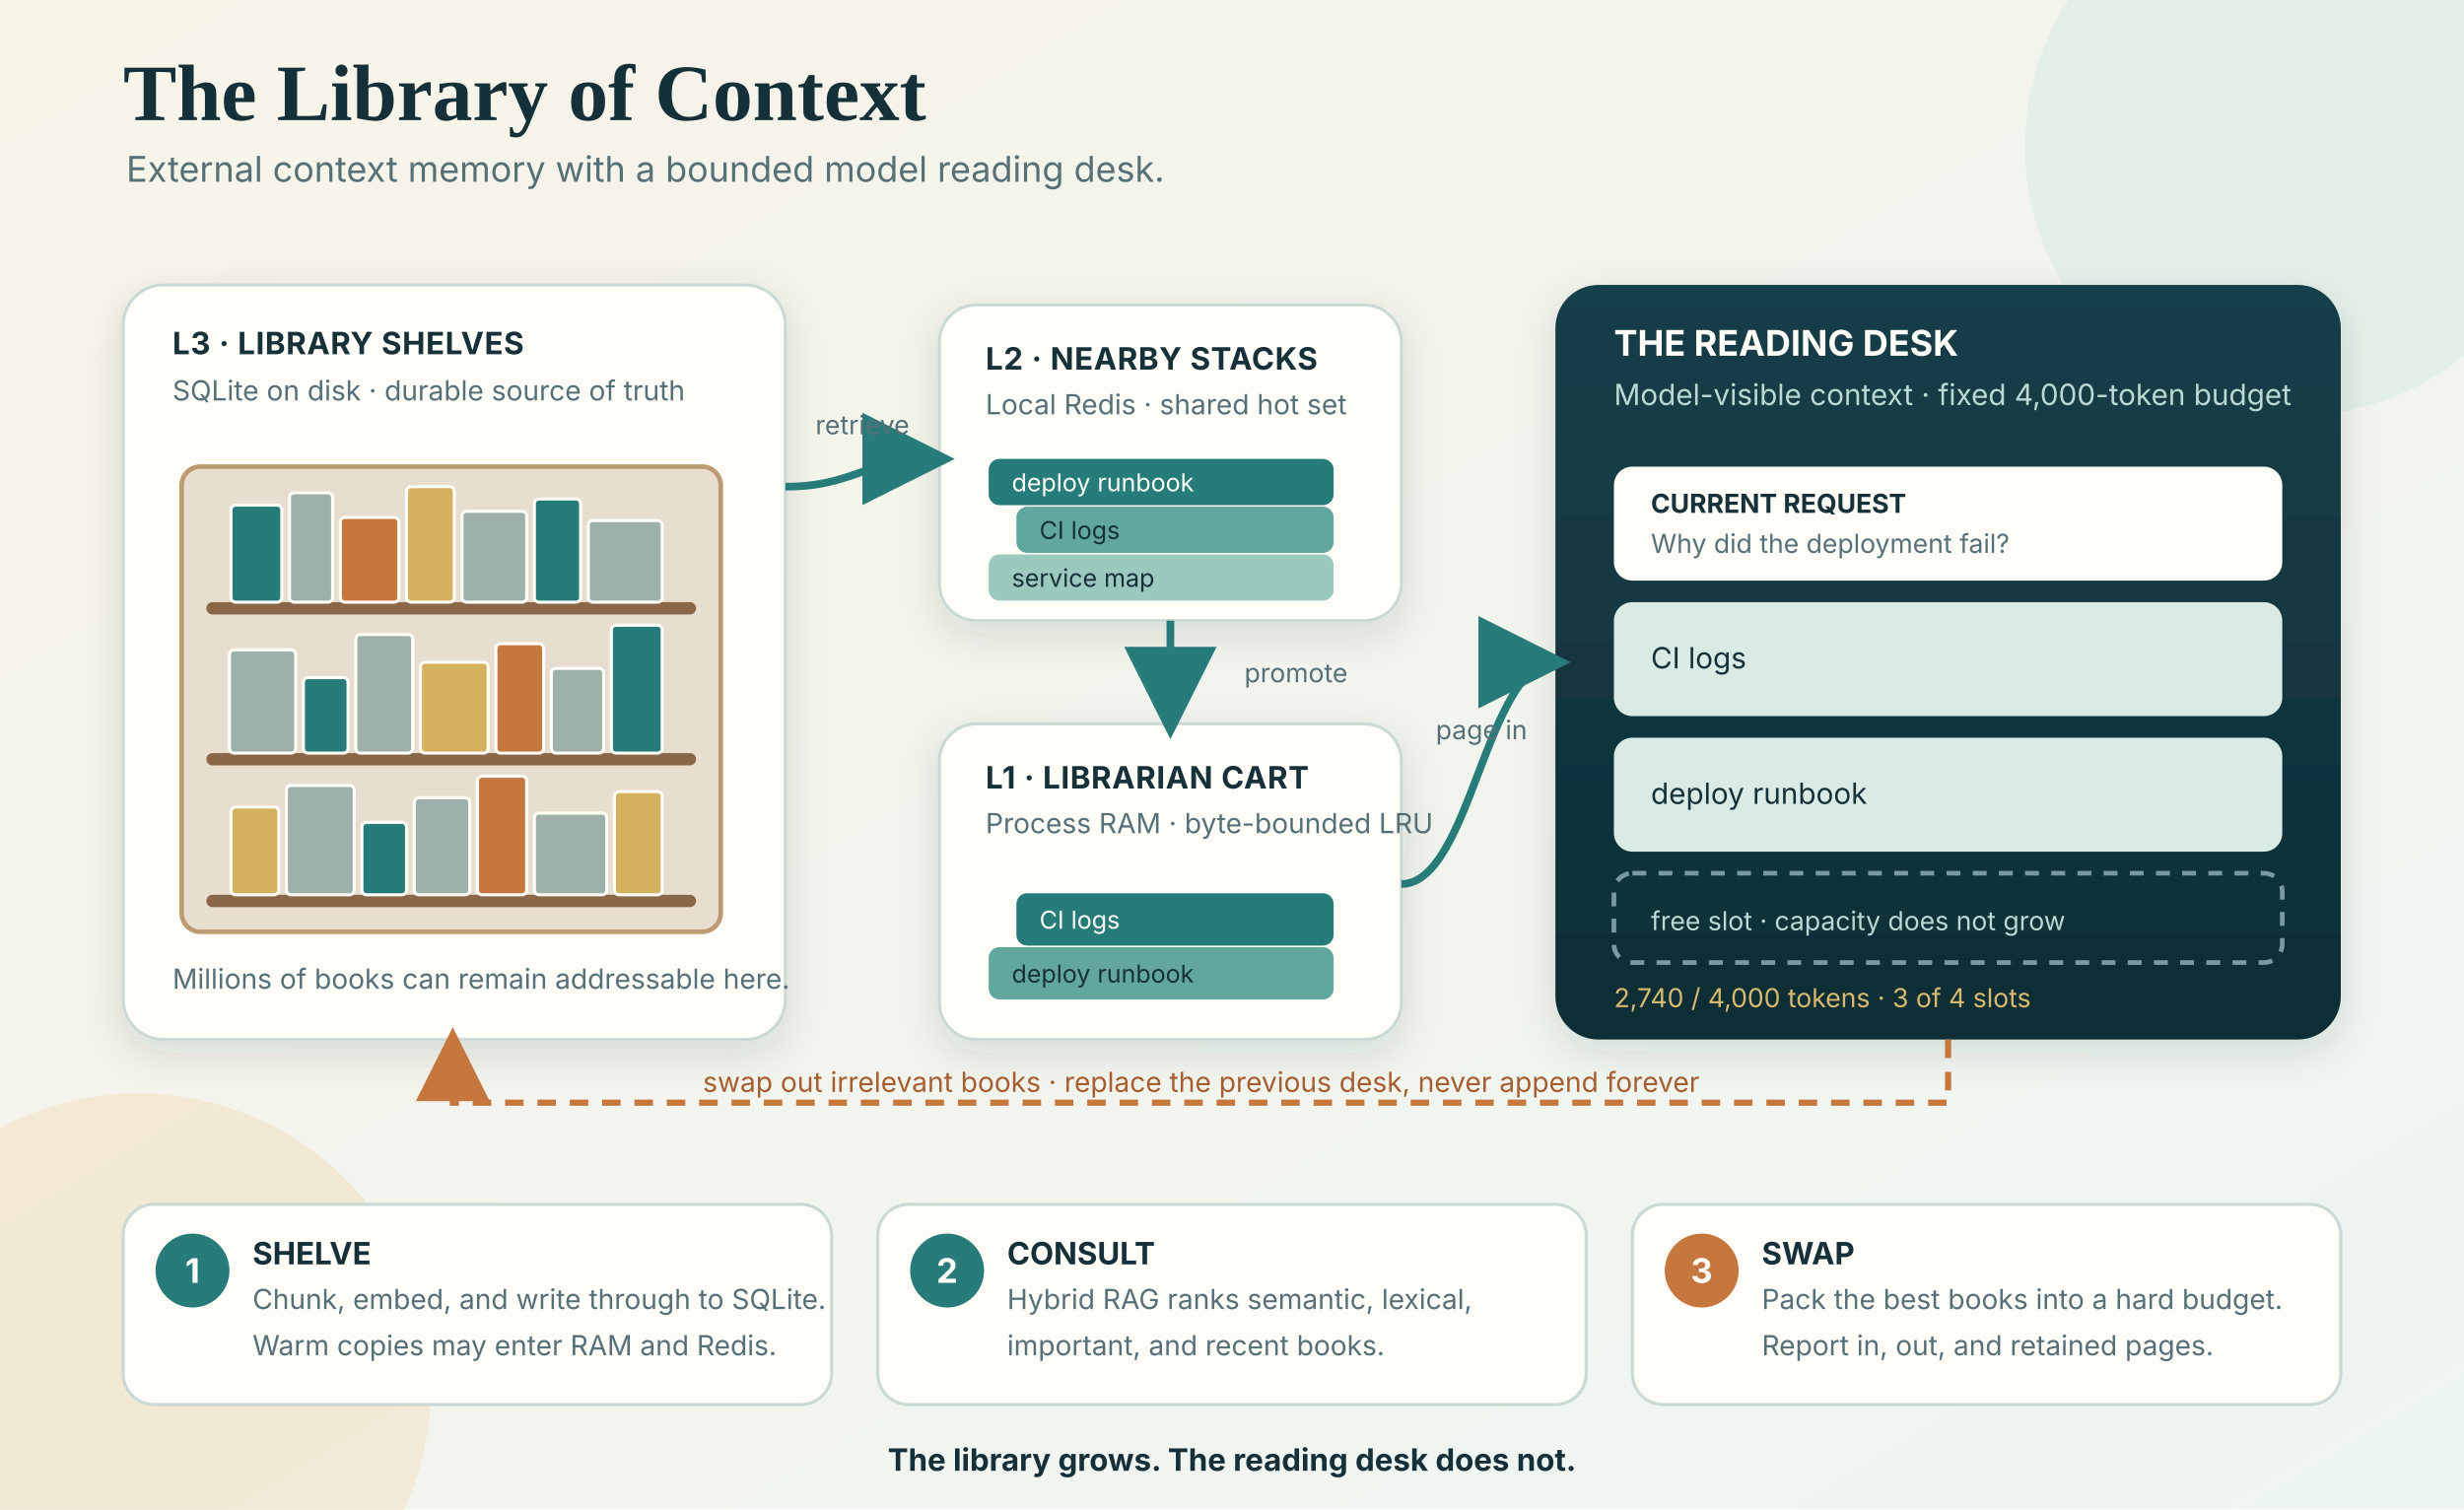
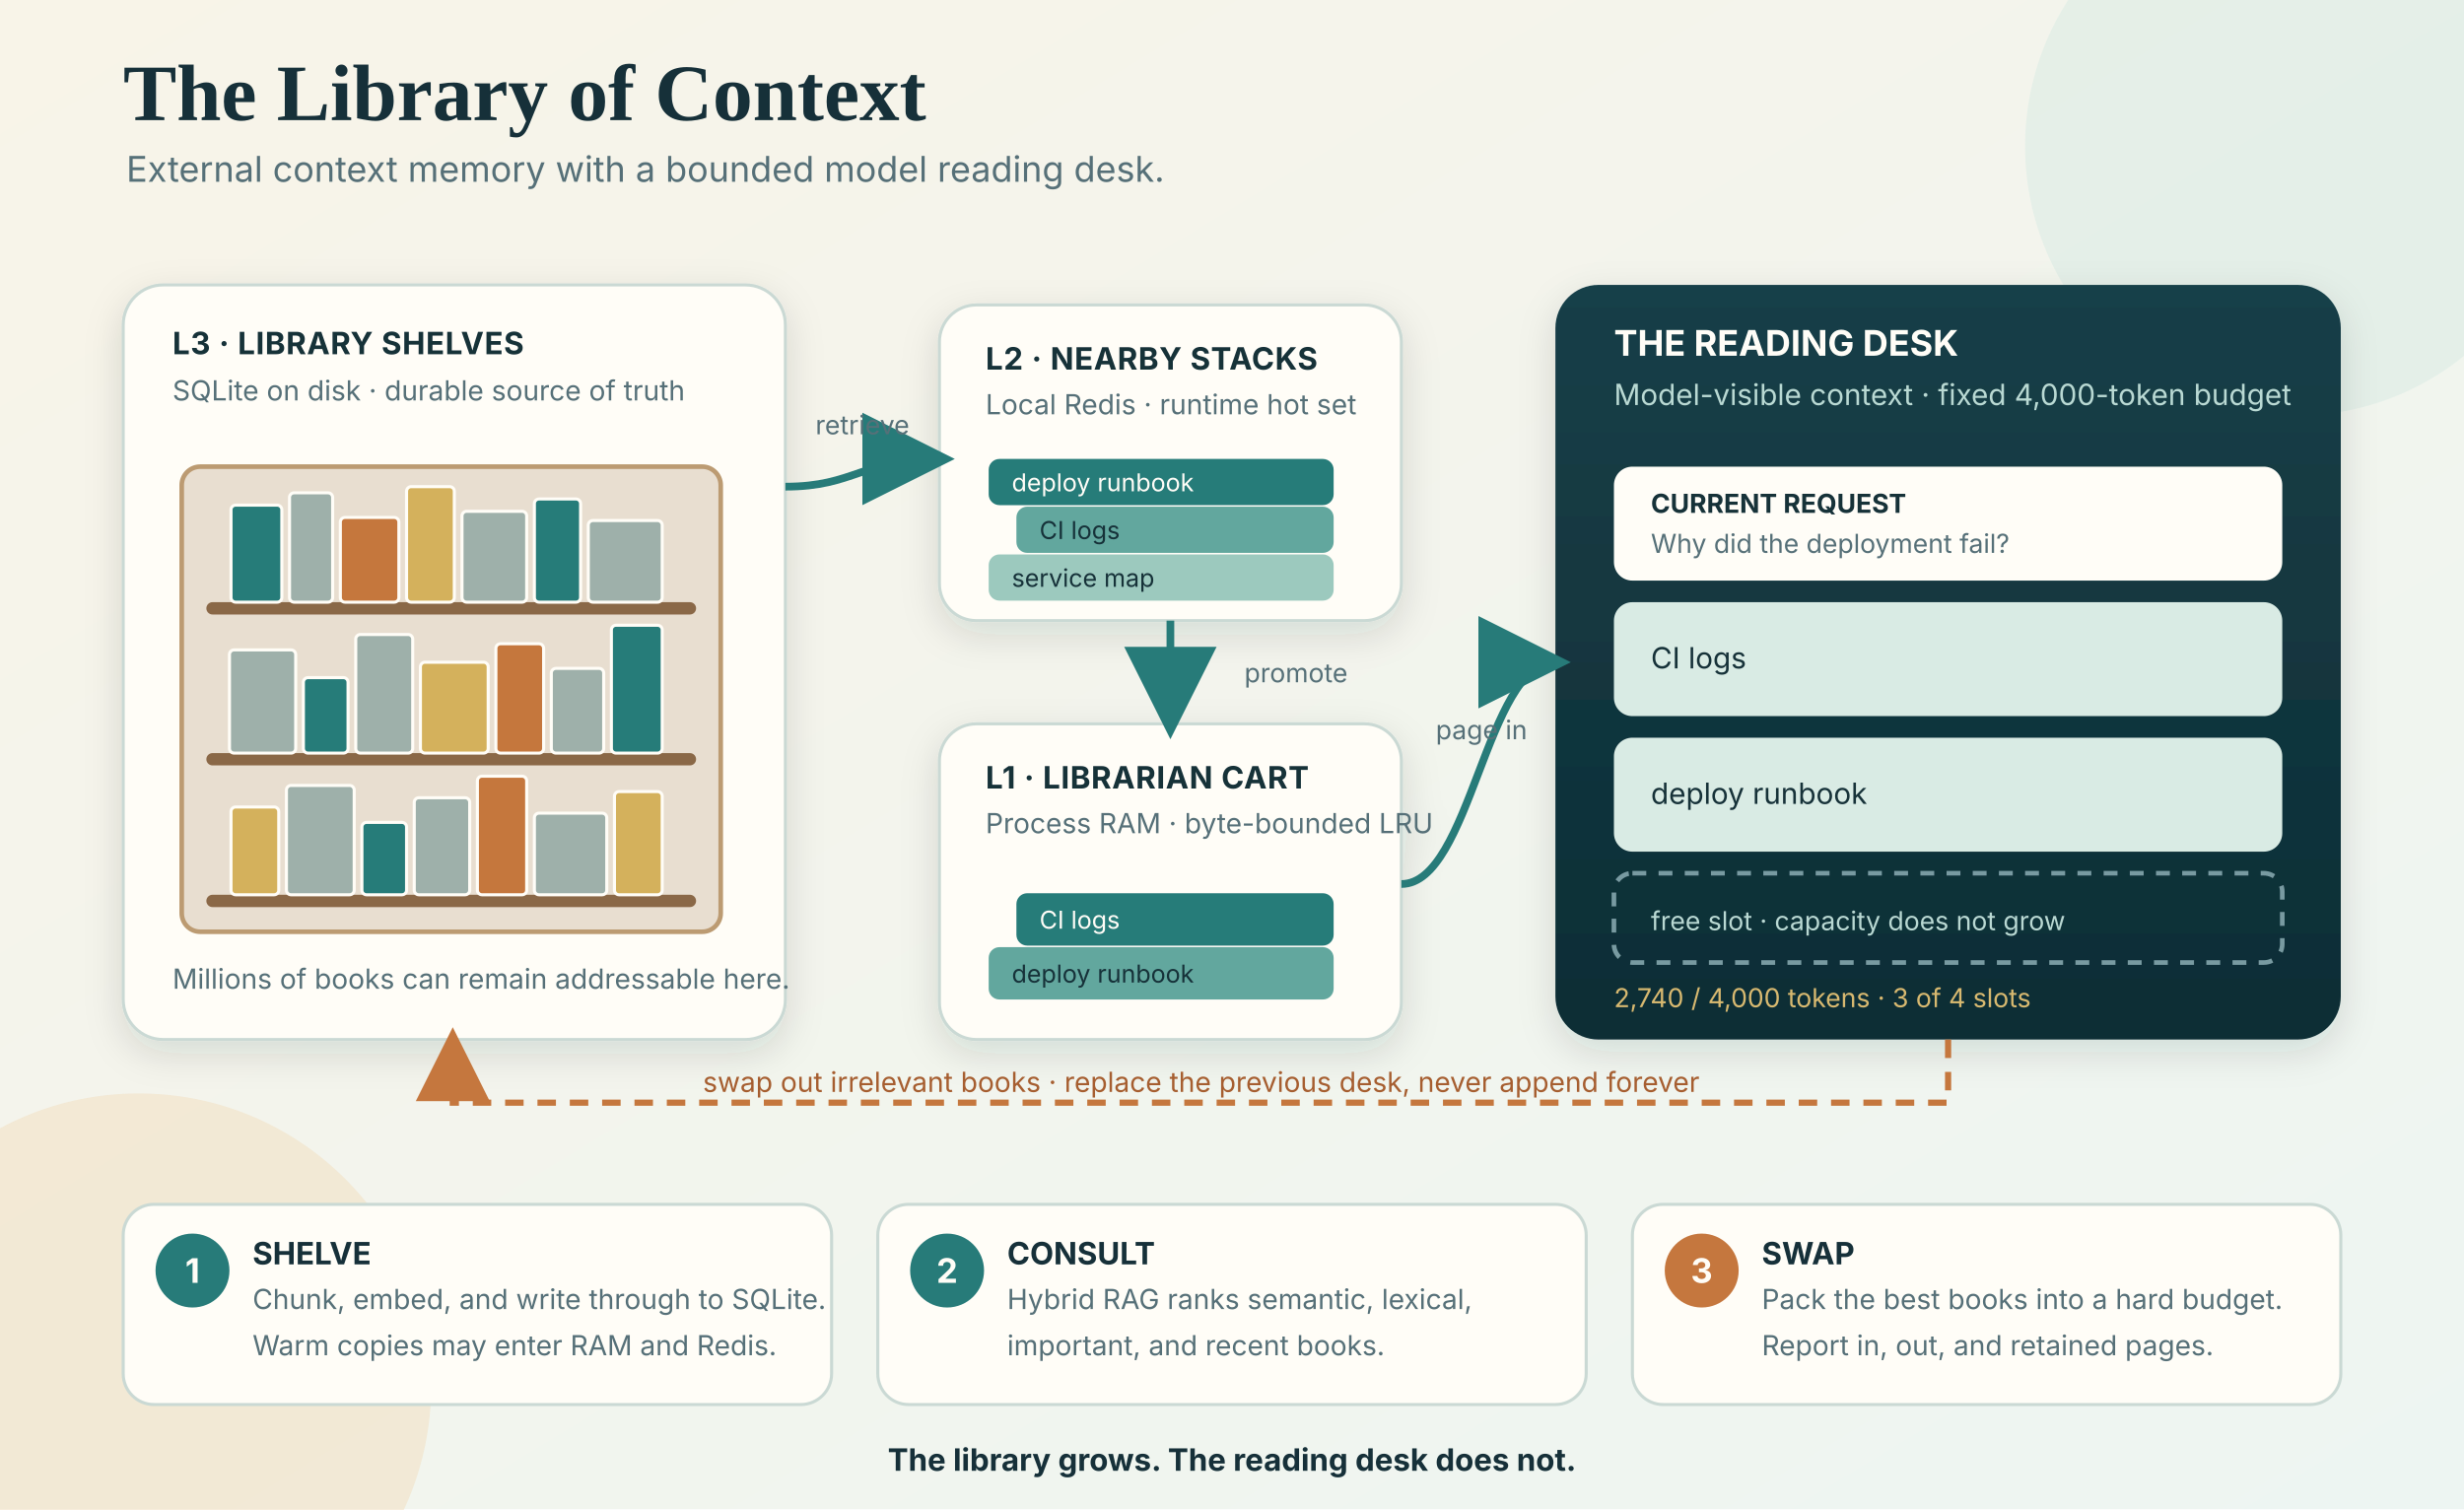
<svg xmlns="http://www.w3.org/2000/svg" width="1600" height="980" viewBox="0 0 1600 980" style="max-width:100%;height:auto" role="img" aria-labelledby="title desc">
  <defs>
    <linearGradient id="background" x1="0" y1="0" x2="1" y2="1">
      <stop offset="0" stop-color="#f8f4e8" />
      <stop offset="1" stop-color="#edf5f2" />
    </linearGradient>
    <linearGradient id="desk" x1="0" y1="0" x2="0" y2="1">
      <stop offset="0" stop-color="#173f48" />
      <stop offset="1" stop-color="#0d2d35" />
    </linearGradient>
    <filter id="shadow" x="-20%" y="-20%" width="140%" height="140%">
      <feDropShadow dx="0" dy="8" stdDeviation="12" flood-color="#15323a" flood-opacity="0.13" />
    </filter>
    <marker id="arrow" markerWidth="12" markerHeight="12" refX="10" refY="6" orient="auto">
      <path d="M0 0L12 6L0 12Z" fill="#277b79" />
    </marker>
    <marker id="return-arrow" markerWidth="12" markerHeight="12" refX="10" refY="6" orient="auto">
      <path d="M0 0L12 6L0 12Z" fill="#c5773e" />
    </marker>
    <style>
      .sans { font-family: Inter, Segoe UI, Arial, sans-serif; }
      .serif { font-family: Georgia, Times New Roman, serif; }
      .small { font-size: 18px; }
      .label { font-size: 20px; font-weight: 700; letter-spacing: .02em; }
      .muted { fill: #567078; }
      .ink { fill: #163039; }
      .cream { fill: #fffdf7; }
      .panel { fill: #fffdf7; stroke: #cad9d4; stroke-width: 2; }
      .arrow { fill: none; stroke: #277b79; stroke-width: 5; marker-end: url(#arrow); }
      .return { fill: none; stroke: #c5773e; stroke-width: 4; stroke-dasharray: 12 9; marker-end: url(#return-arrow); }
    </style>
  </defs>
  <rect width="1600" height="980" fill="url(#background)" />
  <circle cx="1490" cy="95" r="175" fill="#d9ebe4" opacity=".55" />
  <circle cx="90" cy="900" r="190" fill="#f1ddbd" opacity=".5" />
  <text x="80" y="78" class="serif ink" font-size="52" font-weight="700">The Library of Context</text>
  <text x="82" y="118" class="sans muted" font-size="23">External context memory with a bounded model reading desk.</text>
  <g filter="url(#shadow)">
    <rect x="80" y="185" width="430" height="490" rx="26" class="panel" />
    <text x="112" y="230" class="sans label ink">L3 · LIBRARY SHELVES</text>
    <text x="112" y="260" class="sans small muted">SQLite on disk · durable source of truth</text>
    <g transform="translate(118 303)">
      <rect width="350" height="302" rx="12" fill="#e8ded0" stroke="#bc9b72" stroke-width="3" />
      <path d="M20 92H330M20 190H330M20 282H330" stroke="#8a6746" stroke-width="8" stroke-linecap="round" />
      <g stroke="#fffdf7" stroke-width="2">
        <rect x="32" y="25" width="33" height="63" rx="3" fill="#277b79" />
        <rect x="70" y="17" width="28" height="71" rx="3" fill="#9eb0aa" />
        <rect x="103" y="33" width="38" height="55" rx="3" fill="#c5773e" />
        <rect x="146" y="13" width="31" height="75" rx="3" fill="#d4b15b" />
        <rect x="182" y="29" width="42" height="59" rx="3" fill="#9eb0aa" />
        <rect x="229" y="21" width="30" height="67" rx="3" fill="#277b79" />
        <rect x="264" y="35" width="48" height="53" rx="3" fill="#9eb0aa" />
        <rect x="31" y="119" width="43" height="67" rx="3" fill="#9eb0aa" />
        <rect x="79" y="137" width="29" height="49" rx="3" fill="#277b79" />
        <rect x="113" y="109" width="37" height="77" rx="3" fill="#9eb0aa" />
        <rect x="155" y="127" width="44" height="59" rx="3" fill="#d4b15b" />
        <rect x="204" y="115" width="31" height="71" rx="3" fill="#c5773e" />
        <rect x="240" y="131" width="34" height="55" rx="3" fill="#9eb0aa" />
        <rect x="279" y="103" width="33" height="83" rx="3" fill="#277b79" />
        <rect x="32" y="221" width="31" height="57" rx="3" fill="#d4b15b" />
        <rect x="68" y="207" width="44" height="71" rx="3" fill="#9eb0aa" />
        <rect x="117" y="231" width="29" height="47" rx="3" fill="#277b79" />
        <rect x="151" y="215" width="36" height="63" rx="3" fill="#9eb0aa" />
        <rect x="192" y="201" width="32" height="77" rx="3" fill="#c5773e" />
        <rect x="229" y="225" width="47" height="53" rx="3" fill="#9eb0aa" />
        <rect x="281" y="211" width="31" height="67" rx="3" fill="#d4b15b" />
      </g>
    </g>
    <text x="112" y="642" class="sans small muted">Millions of books can remain addressable here.</text>
  </g>
  <g filter="url(#shadow)">
    <rect x="610" y="198" width="300" height="205" rx="24" class="panel" />
    <text x="640" y="240" class="sans label ink">L2 · NEARBY STACKS</text>
-     <text x="640" y="269" class="sans small muted">Local Redis · shared hot set</text>
+     <text x="640" y="269" class="sans small muted">Local Redis · runtime hot set</text>
    <g transform="translate(642 304)">
      <rect x="0" y="56" width="224" height="30" rx="7" fill="#9cc9be" />
      <rect x="18" y="25" width="206" height="30" rx="7" fill="#62a79e" />
      <rect x="0" y="-6" width="224" height="30" rx="7" fill="#277b79" />
      <text x="15" y="15" class="sans cream" font-size="16">deploy runbook</text>
      <text x="33" y="46" class="sans ink" font-size="16">CI logs</text>
      <text x="15" y="77" class="sans ink" font-size="16">service map</text>
    </g>
  </g>
  <g filter="url(#shadow)">
    <rect x="610" y="470" width="300" height="205" rx="24" class="panel" />
    <text x="640" y="512" class="sans label ink">L1 · LIBRARIAN CART</text>
    <text x="640" y="541" class="sans small muted">Process RAM · byte-bounded LRU</text>
    <g transform="translate(642 580)">
      <rect x="0" y="35" width="224" height="34" rx="7" fill="#62a79e" />
      <rect x="18" y="0" width="206" height="34" rx="7" fill="#277b79" />
      <text x="33" y="23" class="sans cream" font-size="16">CI logs</text>
      <text x="15" y="58" class="sans ink" font-size="16">deploy runbook</text>
    </g>
  </g>
  <g filter="url(#shadow)">
    <rect x="1010" y="185" width="510" height="490" rx="28" fill="url(#desk)" />
    <text x="1048" y="231" class="sans" font-size="23" font-weight="750" fill="#fffdf7">THE READING DESK</text>
    <text x="1048" y="263" class="sans" font-size="19" fill="#b9d9d3">Model-visible context · fixed 4,000-token budget</text>
    <rect x="1048" y="303" width="434" height="74" rx="12" fill="#fffdf7" />
    <rect x="1048" y="391" width="434" height="74" rx="12" fill="#d9ebe4" />
    <rect x="1048" y="479" width="434" height="74" rx="12" fill="#d9ebe4" />
    <rect x="1048" y="567" width="434" height="58" rx="12" fill="none" stroke="#789aa1" stroke-width="3" stroke-dasharray="9 8" />
    <text x="1072" y="333" class="sans ink" font-size="17" font-weight="700">CURRENT REQUEST</text>
    <text x="1072" y="359" class="sans muted" font-size="17">Why did the deployment fail?</text>
    <text x="1072" y="434" class="sans ink" font-size="19">CI logs</text>
    <text x="1072" y="522" class="sans ink" font-size="19">deploy runbook</text>
    <text x="1072" y="604" class="sans" font-size="17" fill="#b9d9d3">free slot · capacity does not grow</text>
    <text x="1048" y="654" class="sans" font-size="17" fill="#d8b96f">2,740 / 4,000 tokens · 3 of 4 slots</text>
  </g>
  <path d="M510 316C555 316 560 298 610 298" class="arrow" />
  <text x="560" y="282" class="sans muted" font-size="17" text-anchor="middle">retrieve</text>
  <path d="M760 403V470" class="arrow" />
  <text x="808" y="443" class="sans muted" font-size="17">promote</text>
  <path d="M910 574C955 574 965 430 1010 430" class="arrow" />
  <text x="962" y="480" class="sans muted" font-size="17" text-anchor="middle">page in</text>
  <path d="M1265 675V716H294V675" class="return" />
  <text x="780" y="709" class="sans" fill="#a65e30" font-size="18" text-anchor="middle">swap out irrelevant books · replace the previous desk, never append forever</text>
  <g transform="translate(80 782)">
    <rect width="460" height="130" rx="20" fill="#fffdf7" stroke="#cad9d4" stroke-width="2" />
    <circle cx="45" cy="43" r="24" fill="#277b79" />
    <text x="45" y="51" class="sans cream" font-size="22" font-weight="700" text-anchor="middle">1</text>
    <text x="84" y="39" class="sans ink" font-size="20" font-weight="700">SHELVE</text>
    <text x="84" y="68" class="sans muted" font-size="18">Chunk, embed, and write through to SQLite.</text>
    <text x="84" y="98" class="sans muted" font-size="18">Warm copies may enter RAM and Redis.</text>
  </g>
  <g transform="translate(570 782)">
    <rect width="460" height="130" rx="20" fill="#fffdf7" stroke="#cad9d4" stroke-width="2" />
    <circle cx="45" cy="43" r="24" fill="#277b79" />
    <text x="45" y="51" class="sans cream" font-size="22" font-weight="700" text-anchor="middle">2</text>
    <text x="84" y="39" class="sans ink" font-size="20" font-weight="700">CONSULT</text>
    <text x="84" y="68" class="sans muted" font-size="18">Hybrid RAG ranks semantic, lexical,</text>
    <text x="84" y="98" class="sans muted" font-size="18">important, and recent books.</text>
  </g>
  <g transform="translate(1060 782)">
    <rect width="460" height="130" rx="20" fill="#fffdf7" stroke="#cad9d4" stroke-width="2" />
    <circle cx="45" cy="43" r="24" fill="#c5773e" />
    <text x="45" y="51" class="sans cream" font-size="22" font-weight="700" text-anchor="middle">3</text>
    <text x="84" y="39" class="sans ink" font-size="20" font-weight="700">SWAP</text>
    <text x="84" y="68" class="sans muted" font-size="18">Pack the best books into a hard budget.</text>
    <text x="84" y="98" class="sans muted" font-size="18">Report in, out, and retained pages.</text>
  </g>
  <text x="800" y="955" class="sans ink" font-size="20" font-weight="700" text-anchor="middle">The library grows. The reading desk does not.</text>
</svg>
